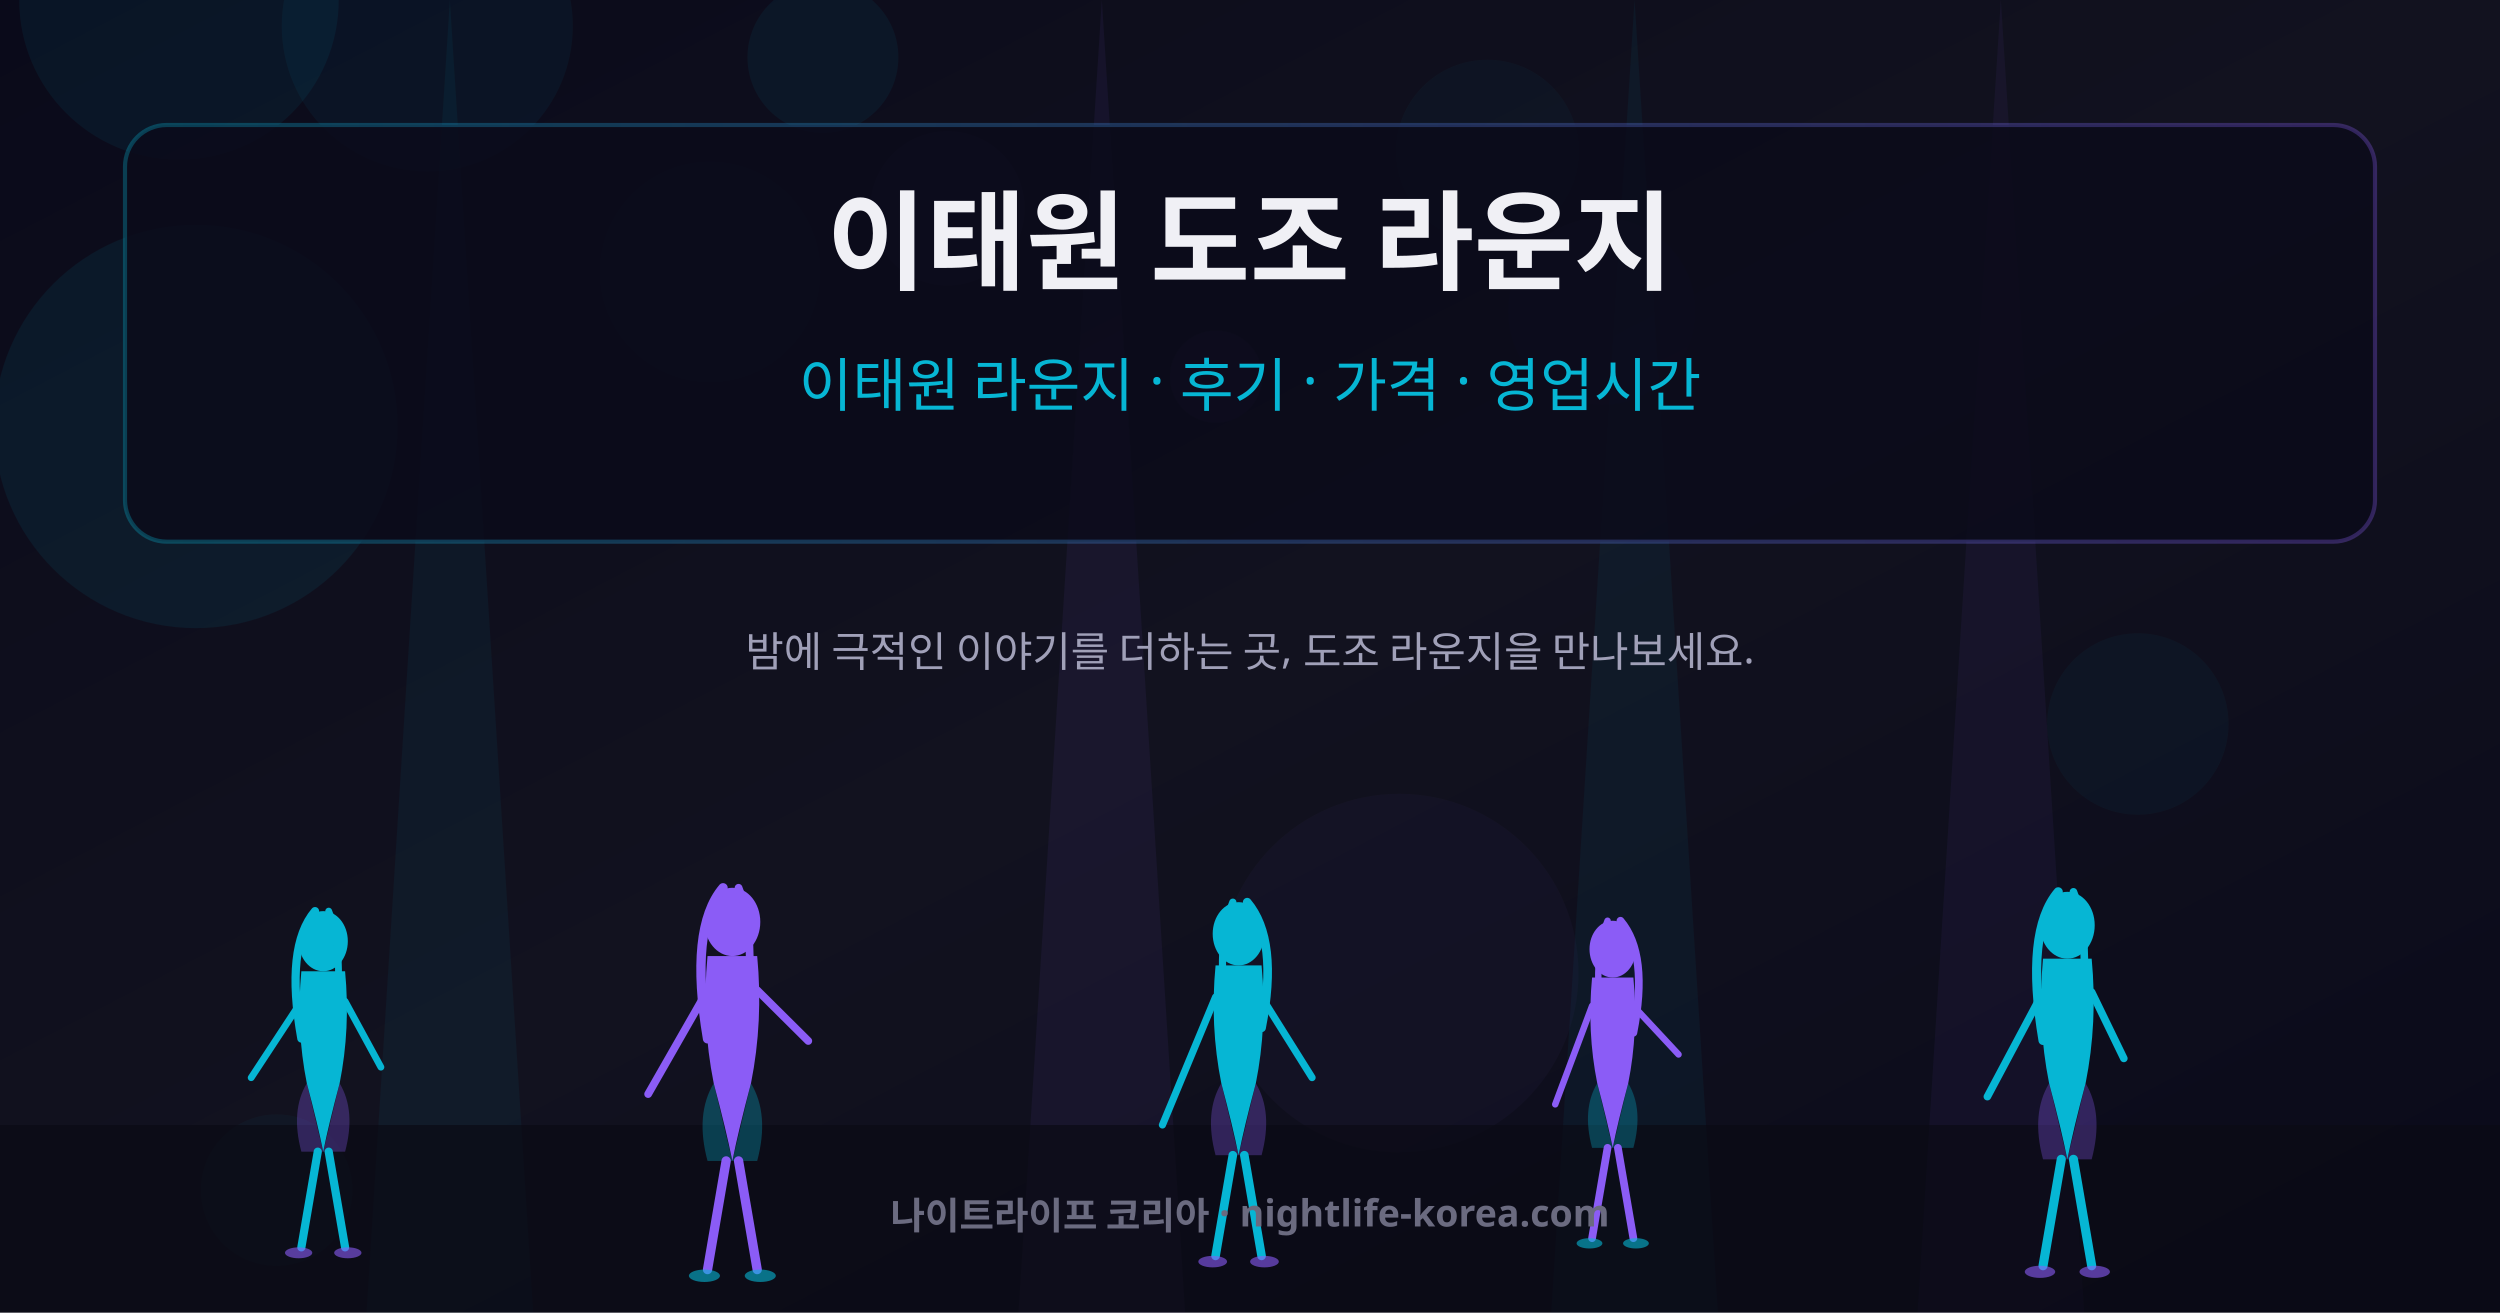
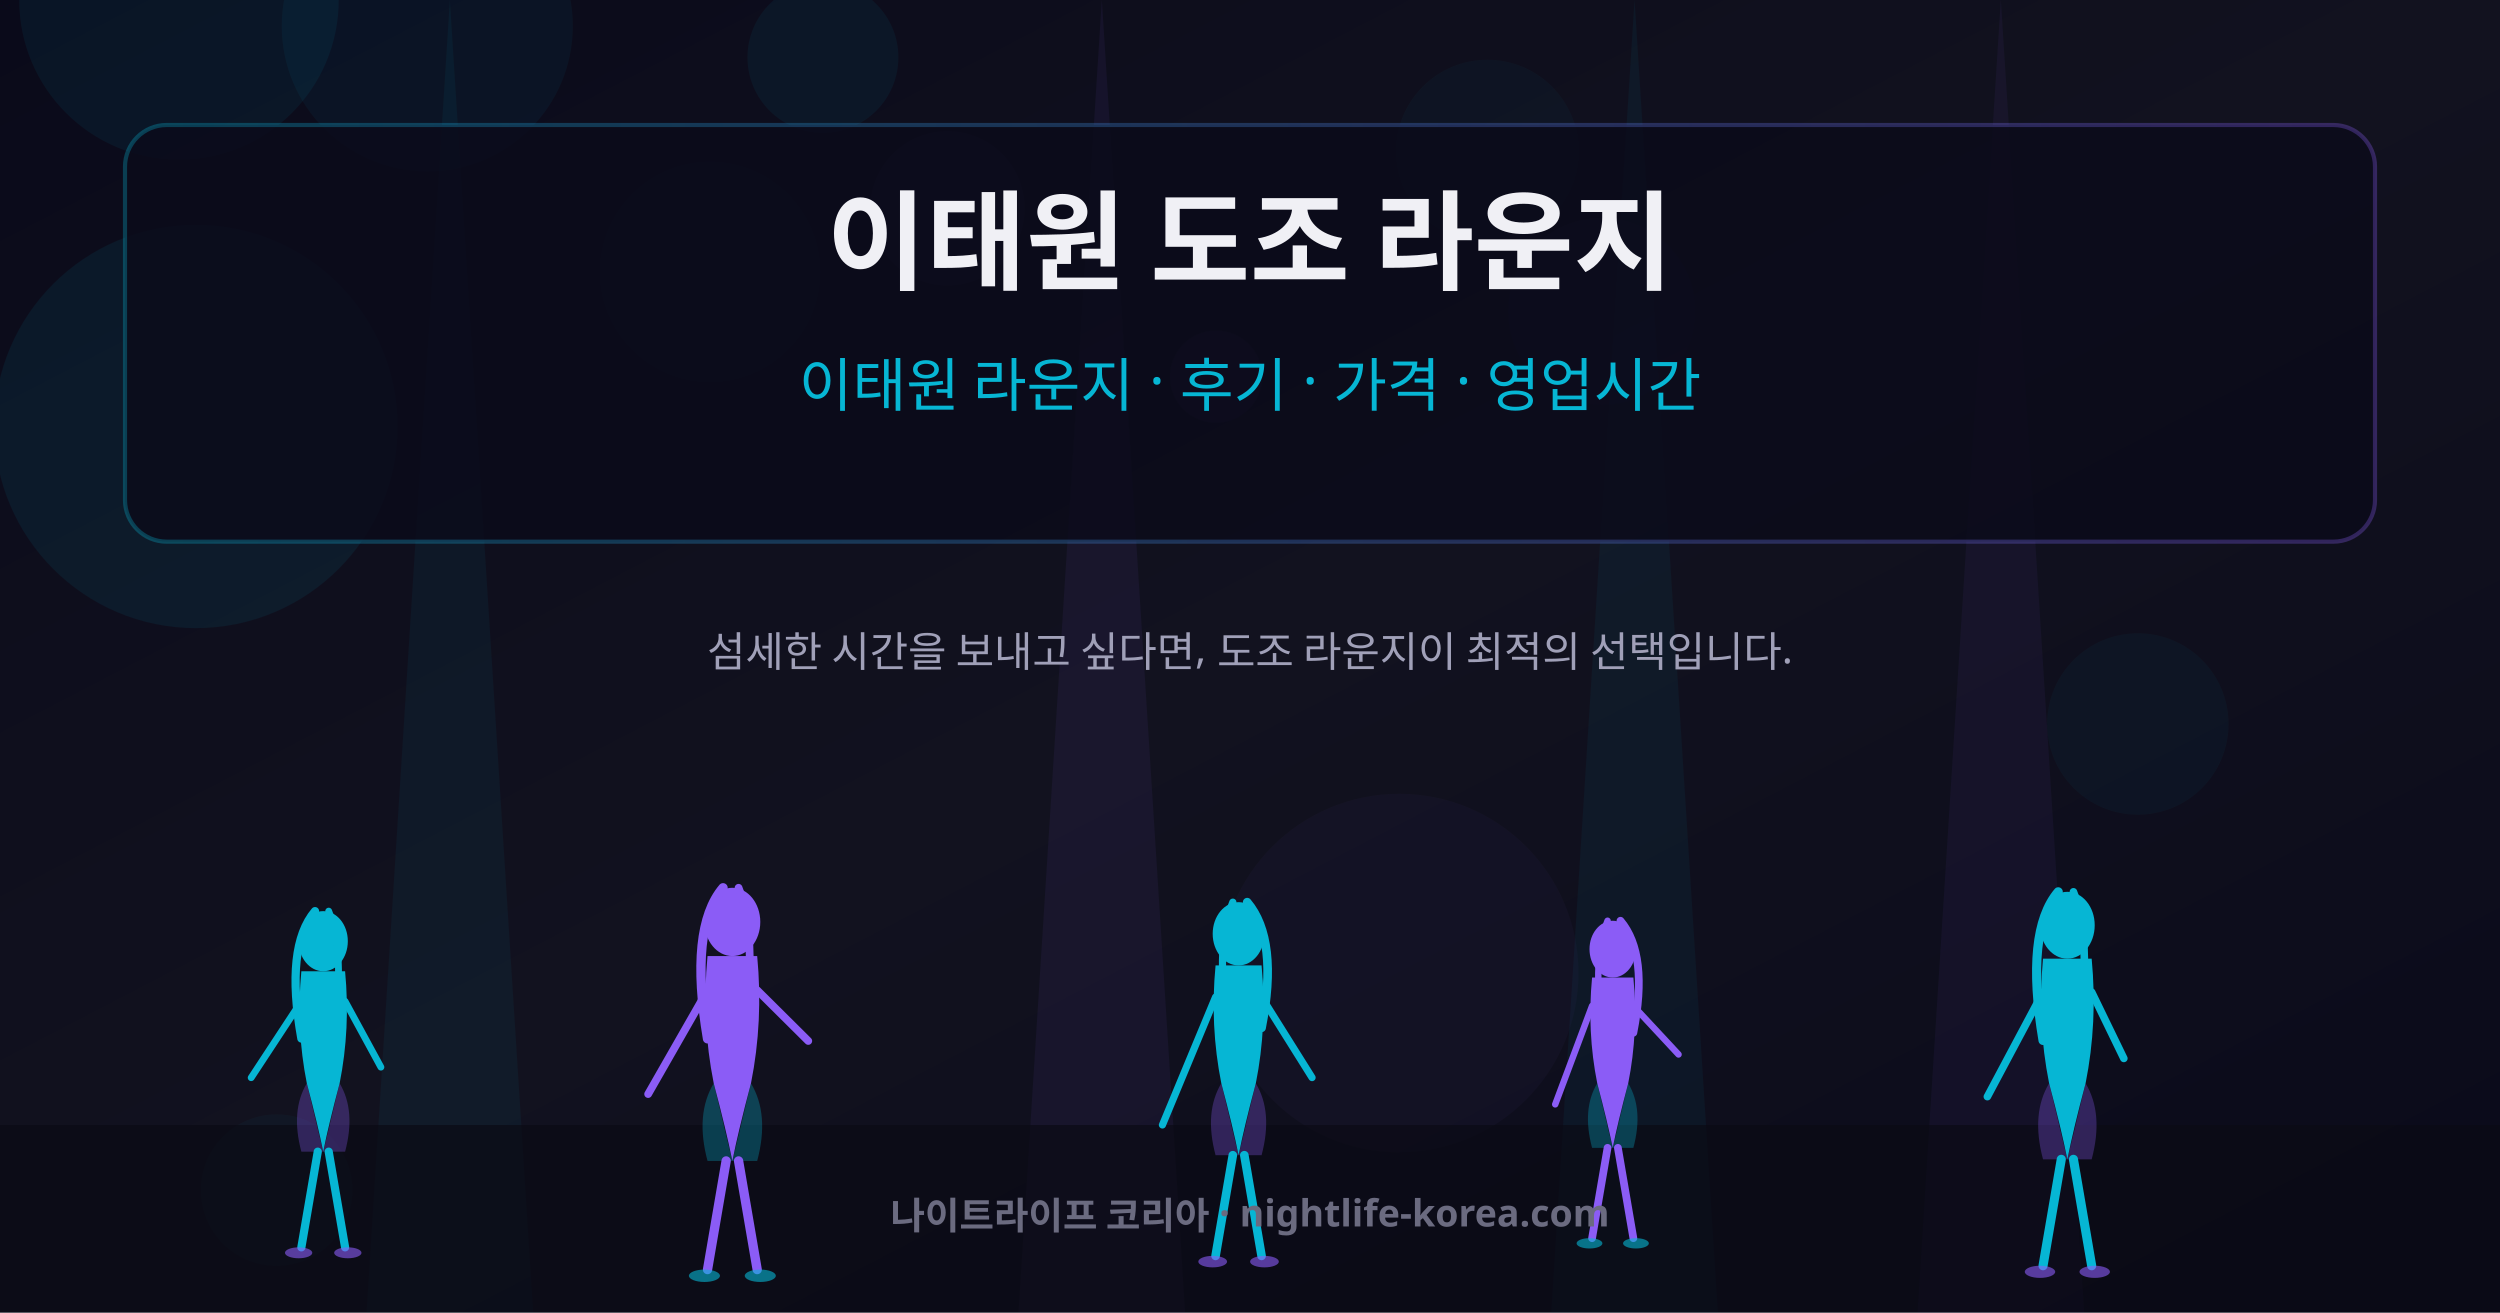
<svg xmlns="http://www.w3.org/2000/svg" viewBox="0 0 1200 630" width="1200" height="630">
  <defs>
    <linearGradient id="ogbg" x1="0%" y1="0%" x2="100%" y2="100%">
      <stop offset="0%" style="stop-color:#0a0a1a" />
      <stop offset="50%" style="stop-color:#12121f" />
      <stop offset="100%" style="stop-color:#0a0a1a" />
    </linearGradient>
    <linearGradient id="ogtxt" x1="0%" y1="0%" x2="100%" y2="0%">
      <stop offset="0%" style="stop-color:#06b6d4" />
      <stop offset="100%" style="stop-color:#8b5cf6" />
    </linearGradient>
  </defs>
  <rect width="1200" height="630" fill="url(#ogbg)" />
  <polygon points="215.934,0 175.934,630 255.934,630" fill="#06b6d4" opacity="0.058" />
  <polygon points="528.878,0 488.878,630 568.878,630" fill="#8b5cf6" opacity="0.07" />
  <polygon points="784.583,0 744.583,630 824.583,630" fill="#06b6d4" opacity="0.058" />
  <polygon points="960.398,0 920.398,630 1000.398,630" fill="#8b5cf6" opacity="0.062" />
  <circle cx="132.79" cy="571.259" r="36.344" fill="#06b6d4" opacity="0.036" />
  <circle cx="205.103" cy="12.476" r="69.862" fill="#06b6d4" opacity="0.052" />
  <circle cx="94.037" cy="204.692" r="96.82" fill="#06b6d4" opacity="0.078" />
  <circle cx="454.776" cy="99.962" r="37.07" fill="#8b5cf6" opacity="0.05" />
  <circle cx="583.711" cy="180.8" r="22.136" fill="#8b5cf6" opacity="0.074" />
  <circle cx="671.626" cy="467.079" r="86.064" fill="#8b5cf6" opacity="0.033" />
  <circle cx="395.01" cy="27.549" r="36.214" fill="#06b6d4" opacity="0.063" />
  <circle cx="340.8" cy="130.451" r="52.909" fill="#06b6d4" opacity="0.039" />
  <circle cx="713.936" cy="72.494" r="43.815" fill="#06b6d4" opacity="0.037" />
  <circle cx="1026.165" cy="347.513" r="43.543" fill="#06b6d4" opacity="0.042" />
  <circle cx="85.911" cy="0.004" r="76.684" fill="#06b6d4" opacity="0.069" />
  <circle cx="768.864" cy="149.529" r="44.874" fill="#8b5cf6" opacity="0.05" />
  <rect x="0" y="540" width="1200" height="90" fill="#0a0a14" opacity="0.7" />
  <g transform="translate(155.1476,520) scale(1.312016)">
    <ellipse cx="0" cy="-52" rx="9" ry="11" fill="#06b6d4" />
    <path d="M-3,-63 Q-14,-50 -8,-16.388" stroke="#06b6d4" stroke-width="3" fill="none" stroke-linecap="round" />
    <path d="M2,-63 Q8,-48 4,-19.388" stroke="#06b6d4" stroke-width="2.5" fill="none" stroke-linecap="round" />
    <path d="M-8,-41 Q-10,-20 -6,0 Q-2,15 0,25 Q2,15 6,0 Q10,-20 8,-41 Z" fill="#06b6d4" />
    <path d="M-6,0 Q-12,10 -8,25 L0,25 Z" fill="#8b5cf6" opacity="0.3" />
    <path d="M6,0 Q12,10 8,25 L0,25 Z" fill="#8b5cf6" opacity="0.3" />
    <line x1="-2" y1="25" x2="-8" y2="60" stroke="#06b6d4" stroke-width="3" stroke-linecap="round" />
    <line x1="2" y1="25" x2="8" y2="60" stroke="#06b6d4" stroke-width="3" stroke-linecap="round" />
    <ellipse cx="-9" cy="62" rx="5" ry="2" fill="#8b5cf6" opacity="0.6" />
    <ellipse cx="9" cy="62" rx="5" ry="2" fill="#8b5cf6" opacity="0.6" />
    <line x1="-8" y1="-30" x2="-26.357" y2="-2.064" stroke="#06b6d4" stroke-width="2.5" stroke-linecap="round" />
    <line x1="8" y1="-30" x2="21.102" y2="-5.926" stroke="#06b6d4" stroke-width="2.5" stroke-linecap="round" />
  </g>
  <g transform="translate(351.5302,520) scale(1.489894)">
    <ellipse cx="0" cy="-52" rx="9" ry="11" fill="#8b5cf6" />
    <path d="M-3,-63 Q-14,-50 -8,-14.347" stroke="#8b5cf6" stroke-width="3" fill="none" stroke-linecap="round" />
    <path d="M2,-63 Q8,-48 4,-17.347" stroke="#8b5cf6" stroke-width="2.5" fill="none" stroke-linecap="round" />
    <path d="M-8,-41 Q-10,-20 -6,0 Q-2,15 0,25 Q2,15 6,0 Q10,-20 8,-41 Z" fill="#8b5cf6" />
    <path d="M-6,0 Q-12,10 -8,25 L0,25 Z" fill="#06b6d4" opacity="0.3" />
    <path d="M6,0 Q12,10 8,25 L0,25 Z" fill="#06b6d4" opacity="0.3" />
    <line x1="-2" y1="25" x2="-8" y2="60" stroke="#8b5cf6" stroke-width="3" stroke-linecap="round" />
    <line x1="2" y1="25" x2="8" y2="60" stroke="#8b5cf6" stroke-width="3" stroke-linecap="round" />
    <ellipse cx="-9" cy="62" rx="5" ry="2" fill="#06b6d4" opacity="0.6" />
    <ellipse cx="9" cy="62" rx="5" ry="2" fill="#06b6d4" opacity="0.6" />
    <line x1="-8" y1="-30" x2="-27.129" y2="3.453" stroke="#8b5cf6" stroke-width="2.5" stroke-linecap="round" />
    <line x1="8" y1="-30" x2="24.457" y2="-13.653" stroke="#8b5cf6" stroke-width="2.5" stroke-linecap="round" />
  </g>
  <g transform="translate(594.5136,520) scale(1.38036)">
    <ellipse cx="0" cy="-52" rx="9" ry="11" fill="#06b6d4" />
    <path d="M3,-63 Q14,-50 8,-19.302" stroke="#06b6d4" stroke-width="3" fill="none" stroke-linecap="round" />
    <path d="M-2,-63 Q-8,-48 -4,-22.302" stroke="#06b6d4" stroke-width="2.5" fill="none" stroke-linecap="round" />
    <path d="M-8,-41 Q-10,-20 -6,0 Q-2,15 0,25 Q2,15 6,0 Q10,-20 8,-41 Z" fill="#06b6d4" />
    <path d="M-6,0 Q-12,10 -8,25 L0,25 Z" fill="#8b5cf6" opacity="0.3" />
    <path d="M6,0 Q12,10 8,25 L0,25 Z" fill="#8b5cf6" opacity="0.3" />
    <line x1="-2" y1="25" x2="-8" y2="60" stroke="#06b6d4" stroke-width="3" stroke-linecap="round" />
    <line x1="2" y1="25" x2="8" y2="60" stroke="#06b6d4" stroke-width="3" stroke-linecap="round" />
    <ellipse cx="-9" cy="62" rx="5" ry="2" fill="#8b5cf6" opacity="0.6" />
    <ellipse cx="9" cy="62" rx="5" ry="2" fill="#8b5cf6" opacity="0.6" />
    <line x1="-8" y1="-30" x2="-26.478" y2="14.475" stroke="#06b6d4" stroke-width="2.5" stroke-linecap="round" />
    <line x1="8" y1="-30" x2="25.553" y2="-2.002" stroke="#06b6d4" stroke-width="2.5" stroke-linecap="round" />
  </g>
  <g transform="translate(774.1077,520) scale(1.238722)">
    <ellipse cx="0" cy="-52" rx="9" ry="11" fill="#8b5cf6" />
    <path d="M3,-63 Q14,-50 8,-19.603" stroke="#8b5cf6" stroke-width="3" fill="none" stroke-linecap="round" />
    <path d="M-2,-63 Q-8,-48 -4,-22.603" stroke="#8b5cf6" stroke-width="2.5" fill="none" stroke-linecap="round" />
    <path d="M-8,-41 Q-10,-20 -6,0 Q-2,15 0,25 Q2,15 6,0 Q10,-20 8,-41 Z" fill="#8b5cf6" />
    <path d="M-6,0 Q-12,10 -8,25 L0,25 Z" fill="#06b6d4" opacity="0.3" />
    <path d="M6,0 Q12,10 8,25 L0,25 Z" fill="#06b6d4" opacity="0.3" />
    <line x1="-2" y1="25" x2="-8" y2="60" stroke="#8b5cf6" stroke-width="3" stroke-linecap="round" />
    <line x1="2" y1="25" x2="8" y2="60" stroke="#8b5cf6" stroke-width="3" stroke-linecap="round" />
    <ellipse cx="-9" cy="62" rx="5" ry="2" fill="#06b6d4" opacity="0.6" />
    <ellipse cx="9" cy="62" rx="5" ry="2" fill="#06b6d4" opacity="0.6" />
    <line x1="-8" y1="-30" x2="-22.284" y2="8.144" stroke="#8b5cf6" stroke-width="2.5" stroke-linecap="round" />
    <line x1="8" y1="-30" x2="25.499" y2="-11.189" stroke="#8b5cf6" stroke-width="2.5" stroke-linecap="round" />
  </g>
  <g transform="translate(992.3292,520) scale(1.459202)">
    <ellipse cx="0" cy="-52" rx="9" ry="11" fill="#06b6d4" />
    <path d="M-3,-63 Q-14,-50 -8,-14.112" stroke="#06b6d4" stroke-width="3" fill="none" stroke-linecap="round" />
    <path d="M2,-63 Q8,-48 4,-17.112" stroke="#06b6d4" stroke-width="2.5" fill="none" stroke-linecap="round" />
    <path d="M-8,-41 Q-10,-20 -6,0 Q-2,15 0,25 Q2,15 6,0 Q10,-20 8,-41 Z" fill="#06b6d4" />
    <path d="M-6,0 Q-12,10 -8,25 L0,25 Z" fill="#8b5cf6" opacity="0.3" />
    <path d="M6,0 Q12,10 8,25 L0,25 Z" fill="#8b5cf6" opacity="0.3" />
    <line x1="-2" y1="25" x2="-8" y2="60" stroke="#06b6d4" stroke-width="3" stroke-linecap="round" />
    <line x1="2" y1="25" x2="8" y2="60" stroke="#06b6d4" stroke-width="3" stroke-linecap="round" />
    <ellipse cx="-9" cy="62" rx="5" ry="2" fill="#8b5cf6" opacity="0.6" />
    <ellipse cx="9" cy="62" rx="5" ry="2" fill="#8b5cf6" opacity="0.6" />
    <line x1="-8" y1="-30" x2="-26.308" y2="4.376" stroke="#06b6d4" stroke-width="2.5" stroke-linecap="round" />
    <line x1="8" y1="-30" x2="18.58" y2="-8.197" stroke="#06b6d4" stroke-width="2.5" stroke-linecap="round" />
  </g>
  <rect x="60" y="60" width="1080" height="200" rx="20" fill="#0a0a1a" opacity="0.85" />
  <rect x="60" y="60" width="1080" height="200" rx="20" fill="none" stroke="url(#ogtxt)" stroke-width="2" opacity="0.3" />
  <text x="600" y="135" text-anchor="middle" font-family="'Noto Sans KR',sans-serif" font-size="52" font-weight="800" fill="#f0f0f5">이태원 도조 라운지</text>
  <text x="600" y="195" text-anchor="middle" font-family="'Noto Sans KR',sans-serif" font-size="28" font-weight="500" fill="#06b6d4">이태원 라운지 · 후기 · 가격 · 영업시간</text>
  <rect x="60" y="290" width="auto" height="40" rx="20" fill="#06b6d4" opacity="0.15" />
-   <text x="600" y="320" text-anchor="middle" font-family="'Noto Sans KR',sans-serif" font-size="20" fill="#a0a0b8">밤에 극적인 이야기를 더하는 곳, 도조 라운지을 만나보세요.</text>
+   <text x="600" y="320" text-anchor="middle" font-family="'Noto Sans KR',sans-serif" font-size="20" fill="#a0a0b8">섬세한 시간을 보내고 싶다면, 도조 라운지이 최적의 선택입니다.</text>
  <text x="600" y="590" text-anchor="middle" font-family="'Noto Sans KR',sans-serif" font-size="18" font-weight="600" fill="#6b6b80">나이트라이프 코리아 · nightlife-korea.com</text>
</svg>
